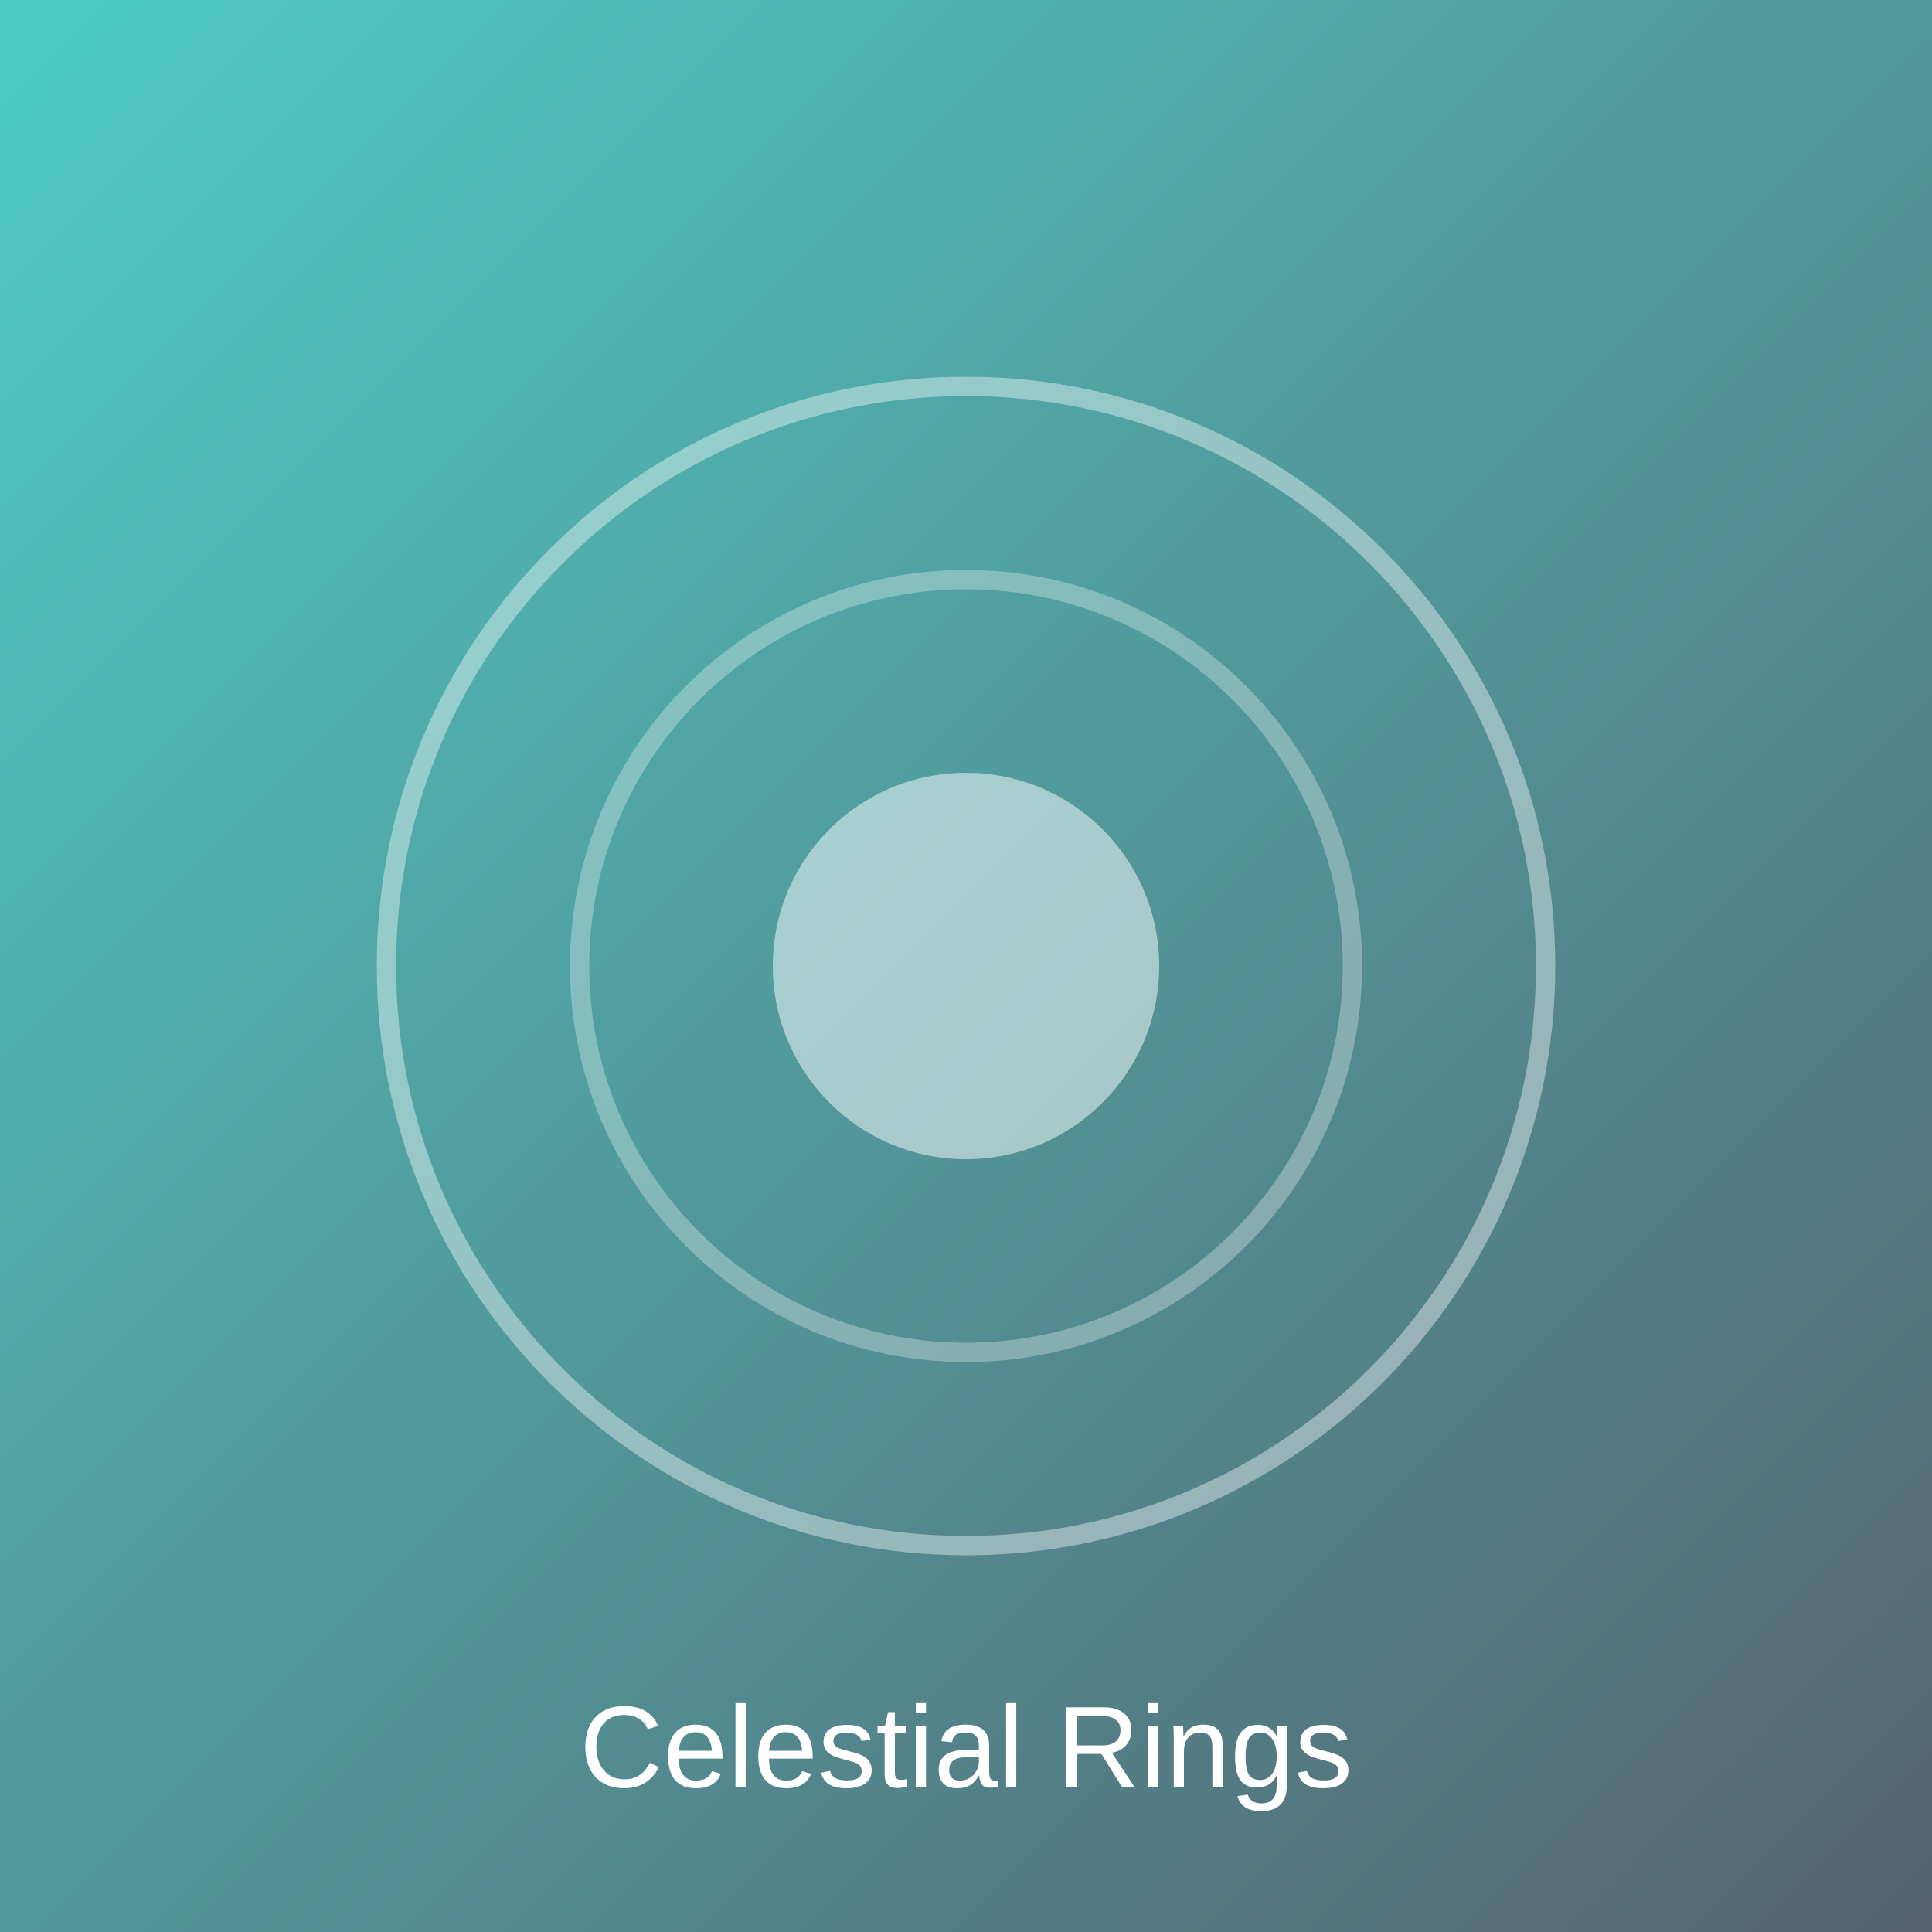
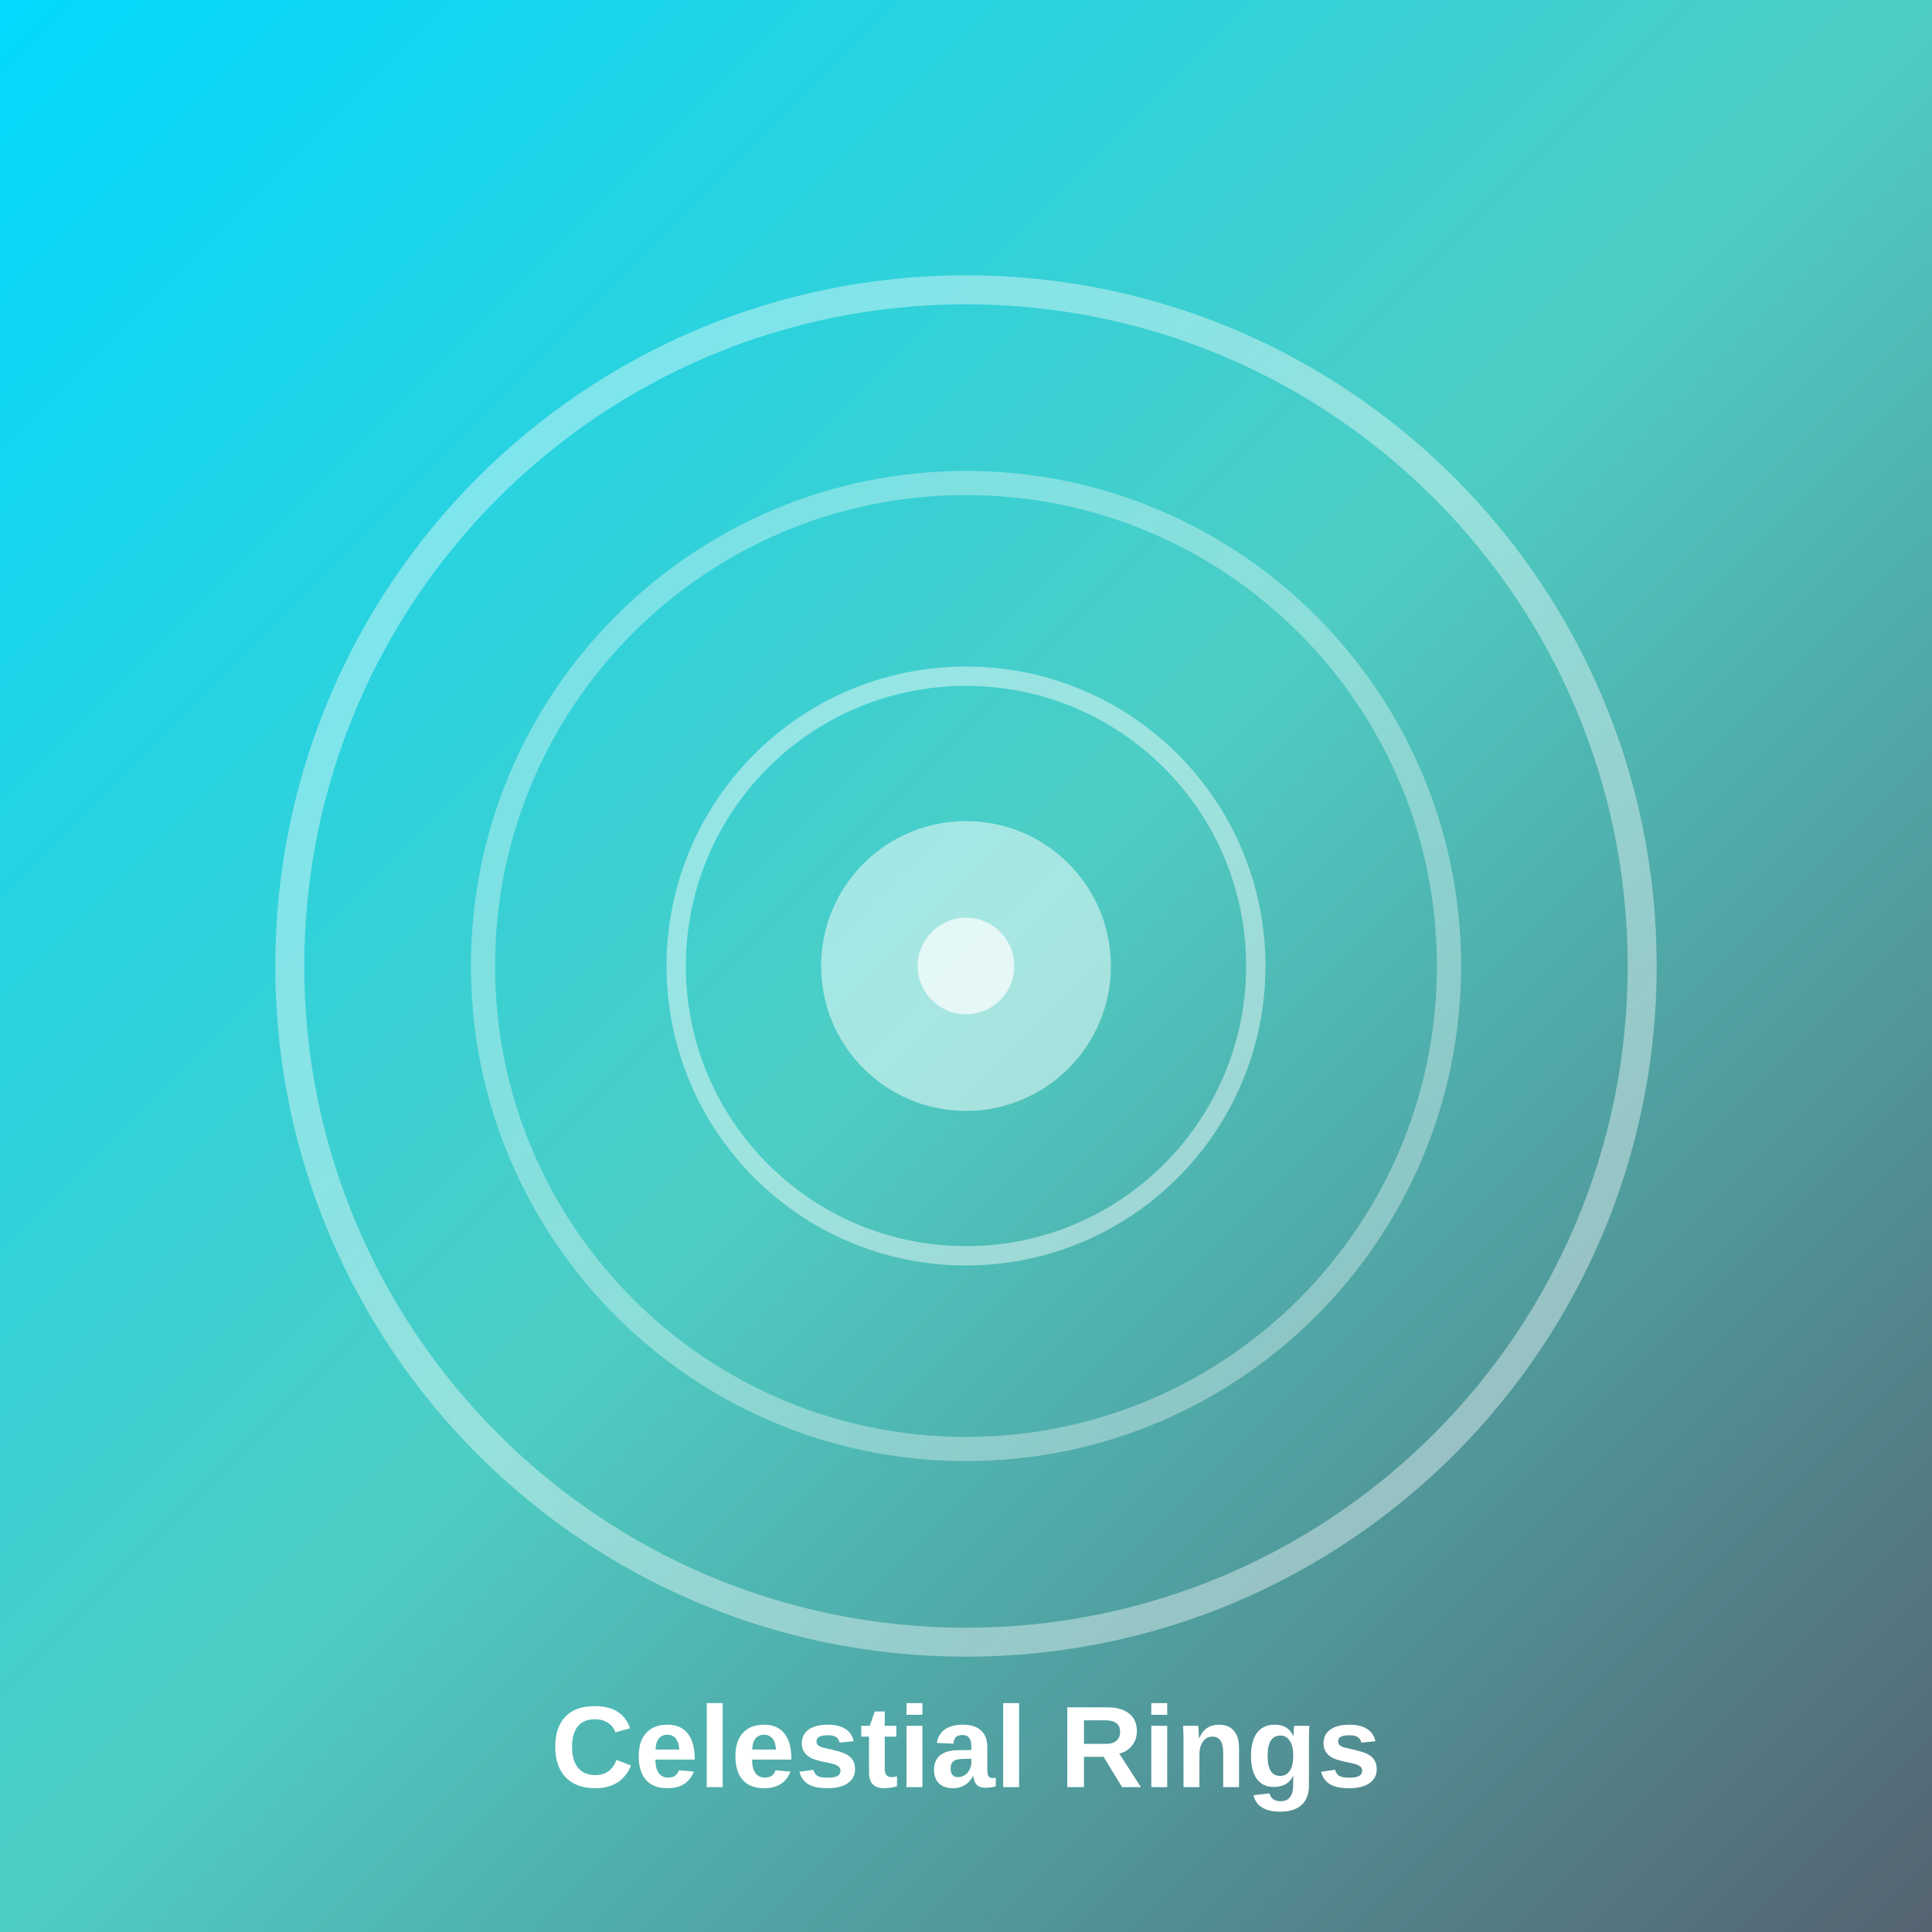
<svg xmlns="http://www.w3.org/2000/svg" width="400" height="400">
  <defs>
    <linearGradient id="grad5" x1="0%" y1="0%" x2="100%" y2="100%">
-       <stop offset="0%" style="stop-color:#4ECDC4;stop-opacity:1" />
+       <stop offset="0%" style="stop-color:#00D9FF;stop-opacity:1" />
+       <stop offset="50%" style="stop-color:#4ECDC4;stop-opacity:1" />
      <stop offset="100%" style="stop-color:#556270;stop-opacity:1" />
    </linearGradient>
  </defs>
  <rect width="400" height="400" fill="url(#grad5)" />
-   <circle cx="200" cy="200" r="120" fill="none" stroke="rgba(255,255,255,0.4)" stroke-width="4" />
-   <circle cx="200" cy="200" r="80" fill="none" stroke="rgba(255,255,255,0.3)" stroke-width="4" />
-   <circle cx="200" cy="200" r="40" fill="rgba(255,255,255,0.5)" />
-   <text x="200" y="370" font-family="Arial" font-size="24" fill="white" text-anchor="middle">Celestial Rings</text>
+   <circle cx="200" cy="200" r="140" fill="none" stroke="rgba(255,255,255,0.4)" stroke-width="6" />
+   <circle cx="200" cy="200" r="100" fill="none" stroke="rgba(255,255,255,0.35)" stroke-width="5" />
+   <circle cx="200" cy="200" r="60" fill="none" stroke="rgba(255,255,255,0.45)" stroke-width="4" />
+   <circle cx="200" cy="200" r="30" fill="rgba(255,255,255,0.5)" />
+   <circle cx="200" cy="200" r="10" fill="rgba(255,255,255,0.7)" />
+   <text x="200" y="370" font-family="Arial, sans-serif" font-size="24" font-weight="700" fill="white" text-anchor="middle">Celestial Rings</text>
</svg>
